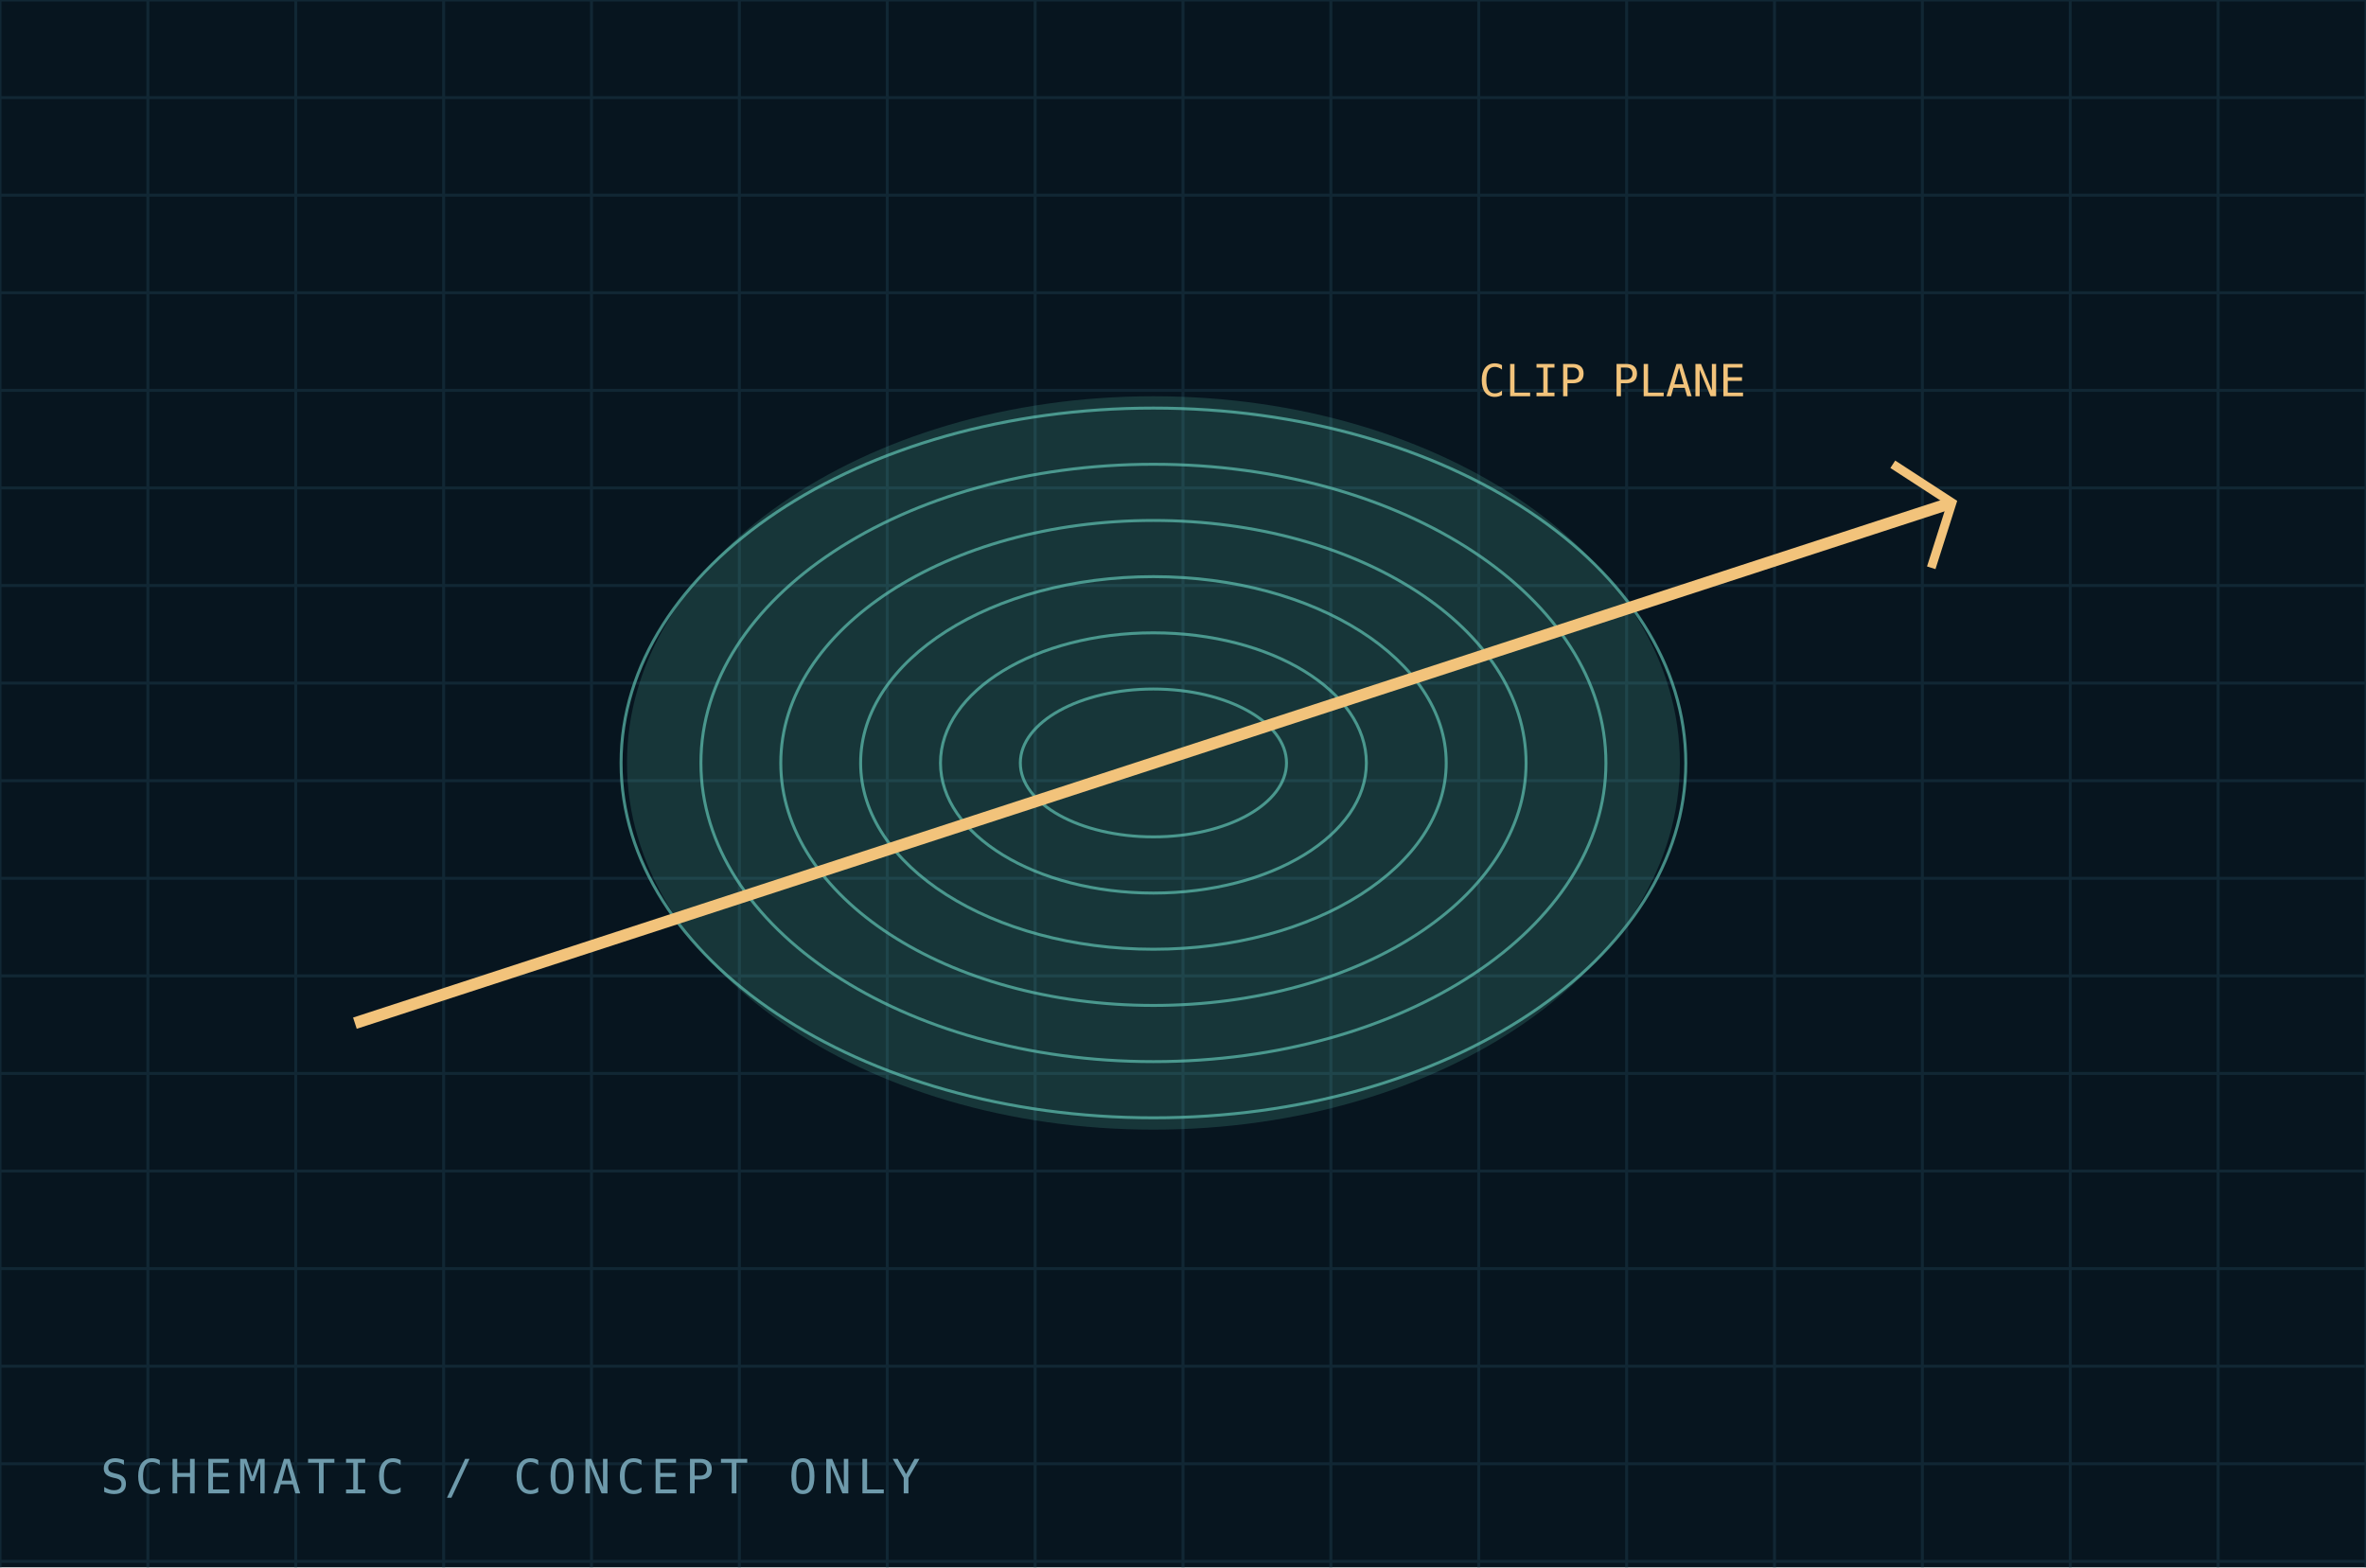
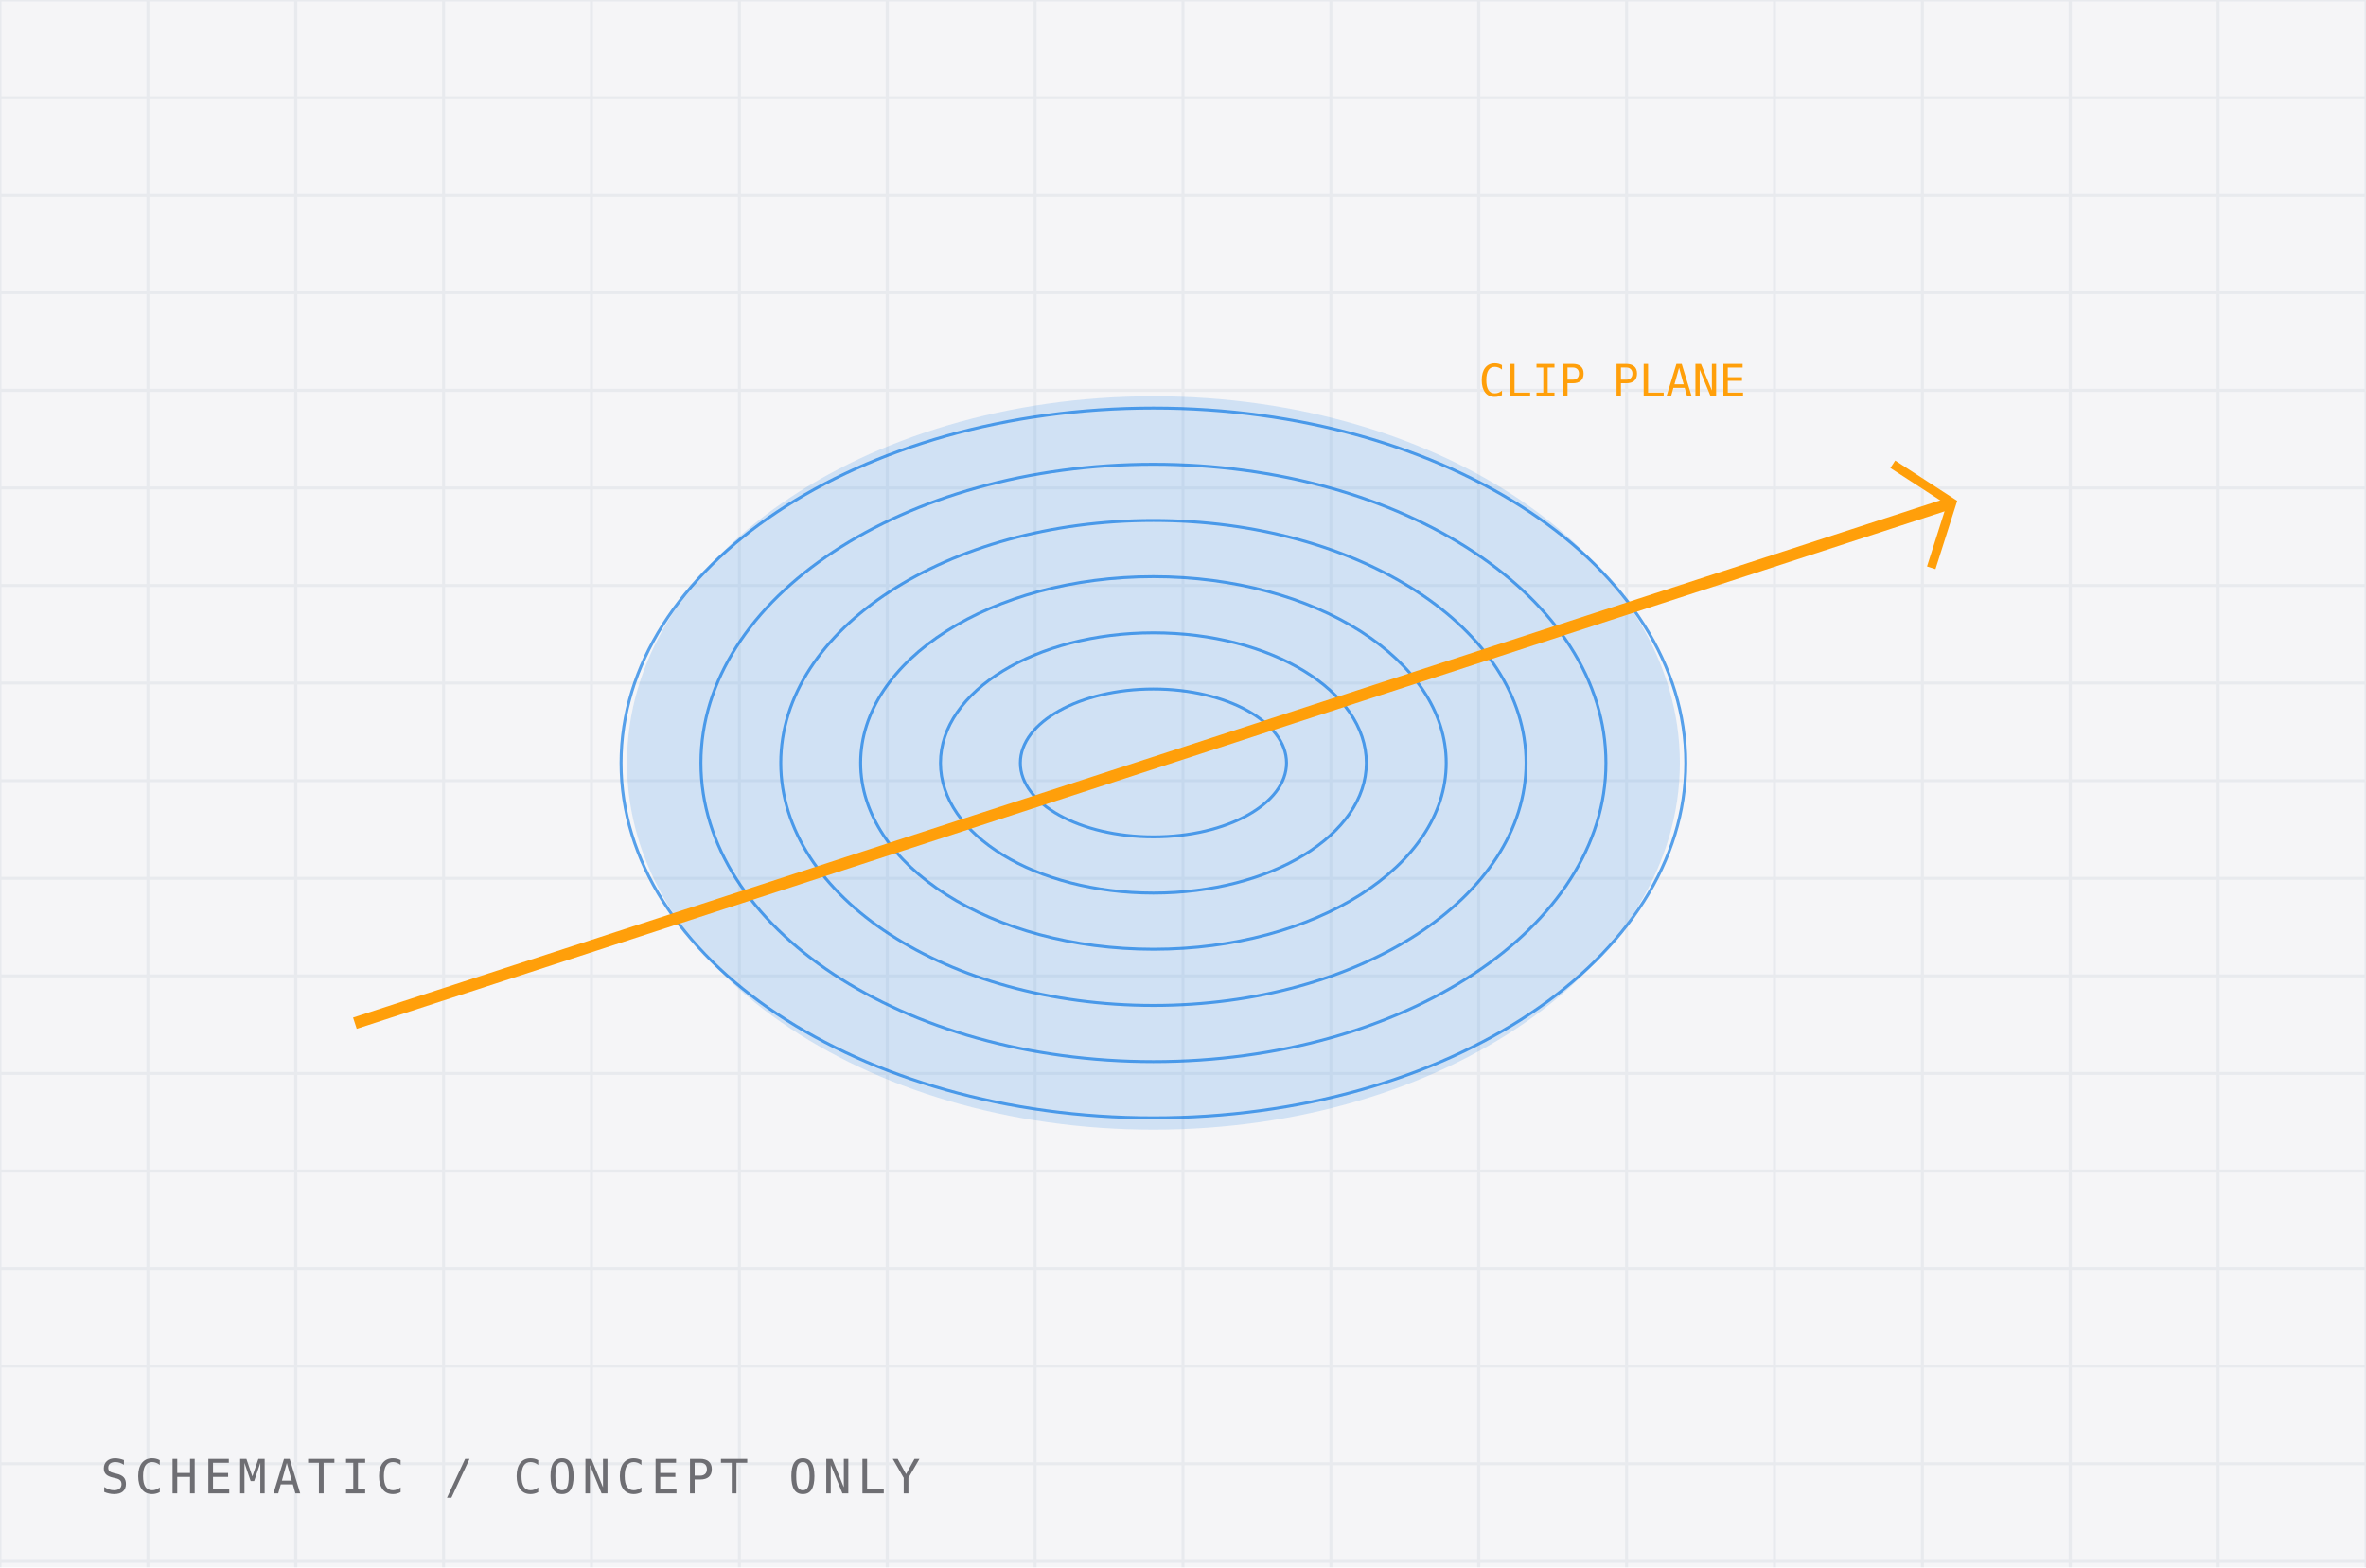
<svg xmlns="http://www.w3.org/2000/svg" viewBox="0 0 800 530" role="img">
  <defs>
    <linearGradient id="shade" x1="0" x2="1">
-       <stop stop-color="#102c3b" />
-       <stop offset="1" stop-color="#07141f" />
+       <stop stop-color="#ffffff" />
+       <stop offset="1" stop-color="#f5f5f7" />
    </linearGradient>
    <radialGradient id="glow">
-       <stop stop-color="#72ebd2" stop-opacity=".35" />
-       <stop offset="1" stop-color="#73e9d5" stop-opacity="0" />
+       <stop stop-color="#0071e3" stop-opacity=".35" />
+       <stop offset="1" stop-color="#0071e3" stop-opacity="0" />
    </radialGradient>
  </defs>
-   <rect width="800" height="530" fill="#07151f" />
-   <g stroke="#173342" stroke-width="1" opacity=".6">
+   <rect width="800" height="530" fill="#f5f5f7" />
+   <g stroke="#dfe3e8" stroke-width="1" opacity=".6">
    <path d="M0 0V530M0 0H800" />
    <path d="M50 0V530M0 33H800" />
    <path d="M100 0V530M0 66H800" />
    <path d="M150 0V530M0 99H800" />
    <path d="M200 0V530M0 132H800" />
    <path d="M250 0V530M0 165H800" />
    <path d="M300 0V530M0 198H800" />
    <path d="M350 0V530M0 231H800" />
    <path d="M400 0V530M0 264H800" />
    <path d="M450 0V530M0 297H800" />
    <path d="M500 0V530M0 330H800" />
    <path d="M550 0V530M0 363H800" />
    <path d="M600 0V530M0 396H800" />
    <path d="M650 0V530M0 429H800" />
    <path d="M700 0V530M0 462H800" />
    <path d="M750 0V530M0 495H800" />
    <path d="M800 0V530M0 528H800" />
  </g>
-   <g fill="#73f3d2" opacity=".15">
+   <g fill="#0071e3" opacity=".15">
    <ellipse cx="390" cy="258" rx="35" ry="25" />
    <ellipse cx="390" cy="258" rx="48" ry="34" />
    <ellipse cx="390" cy="258" rx="61" ry="43" />
    <ellipse cx="390" cy="258" rx="74" ry="52" />
    <ellipse cx="390" cy="258" rx="87" ry="61" />
    <ellipse cx="390" cy="258" rx="100" ry="70" />
    <ellipse cx="390" cy="258" rx="113" ry="79" />
    <ellipse cx="390" cy="258" rx="126" ry="88" />
    <ellipse cx="390" cy="258" rx="139" ry="97" />
    <ellipse cx="390" cy="258" rx="152" ry="106" />
    <ellipse cx="390" cy="258" rx="165" ry="115" />
    <ellipse cx="390" cy="258" rx="178" ry="124" />
  </g>
-   <g fill="none" stroke="#65ccbb" opacity=".65">
+   <g fill="none" stroke="#0071e3" opacity=".65">
    <ellipse cx="390" cy="258" rx="45" ry="25" />
    <ellipse cx="390" cy="258" rx="72" ry="44" />
    <ellipse cx="390" cy="258" rx="99" ry="63" />
    <ellipse cx="390" cy="258" rx="126" ry="82" />
    <ellipse cx="390" cy="258" rx="153" ry="101" />
    <ellipse cx="390" cy="258" rx="180" ry="120" />
  </g>
-   <path d="M120 346L660 170" stroke="#f2c37b" stroke-width="4" />
-   <g fill="#f2c37b" font-family="monospace" font-size="15">
+   <path d="M120 346L660 170" stroke="#ff9f0a" stroke-width="4" />
+   <g fill="#ff9f0a" font-family="monospace" font-size="15">
    <text x="500" y="134">CLIP PLANE</text>
  </g>
-   <path d="M640 157l20 13l-7 22" stroke="#f2c37b" fill="none" stroke-width="3" />
-   <text x="34" y="505" fill="#6e9aab" font-family="monospace" font-size="16" letter-spacing="2">SCHEMATIC / CONCEPT ONLY</text>
+   <path d="M640 157l20 13l-7 22" stroke="#ff9f0a" fill="none" stroke-width="3" />
+   <text x="34" y="505" fill="#6e6e73" font-family="monospace" font-size="16" letter-spacing="2">SCHEMATIC / CONCEPT ONLY</text>
</svg>
